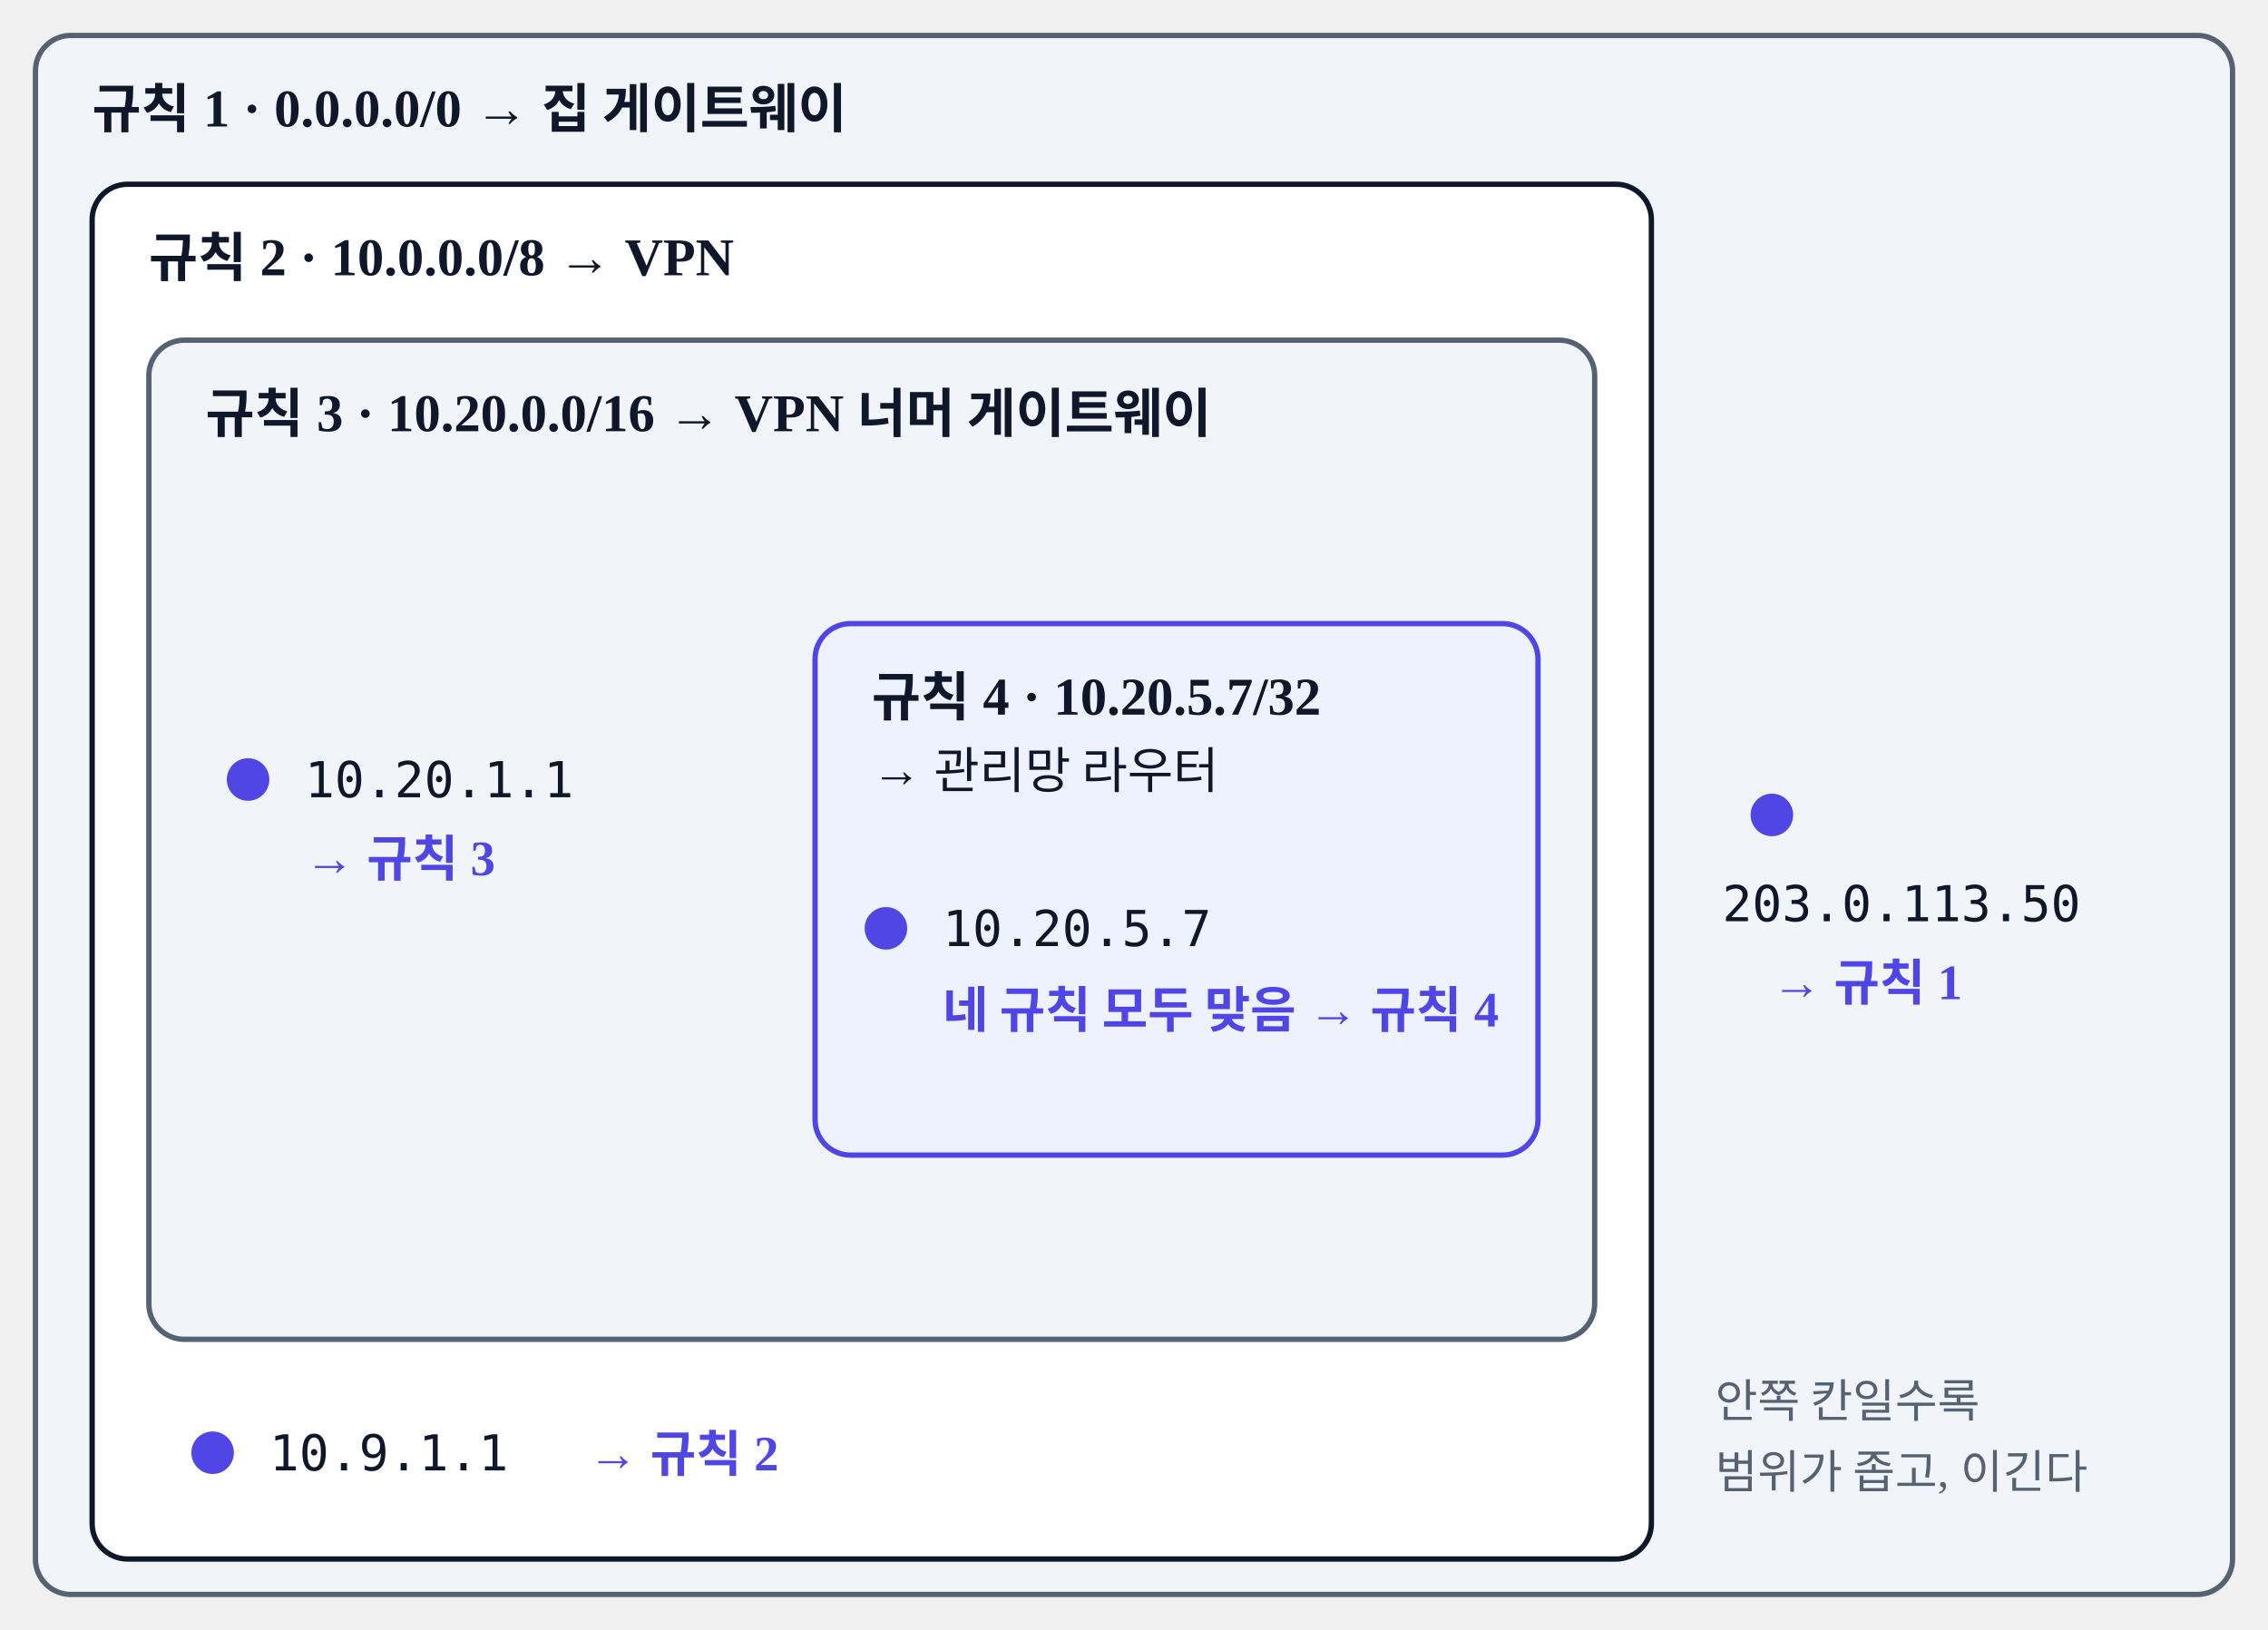
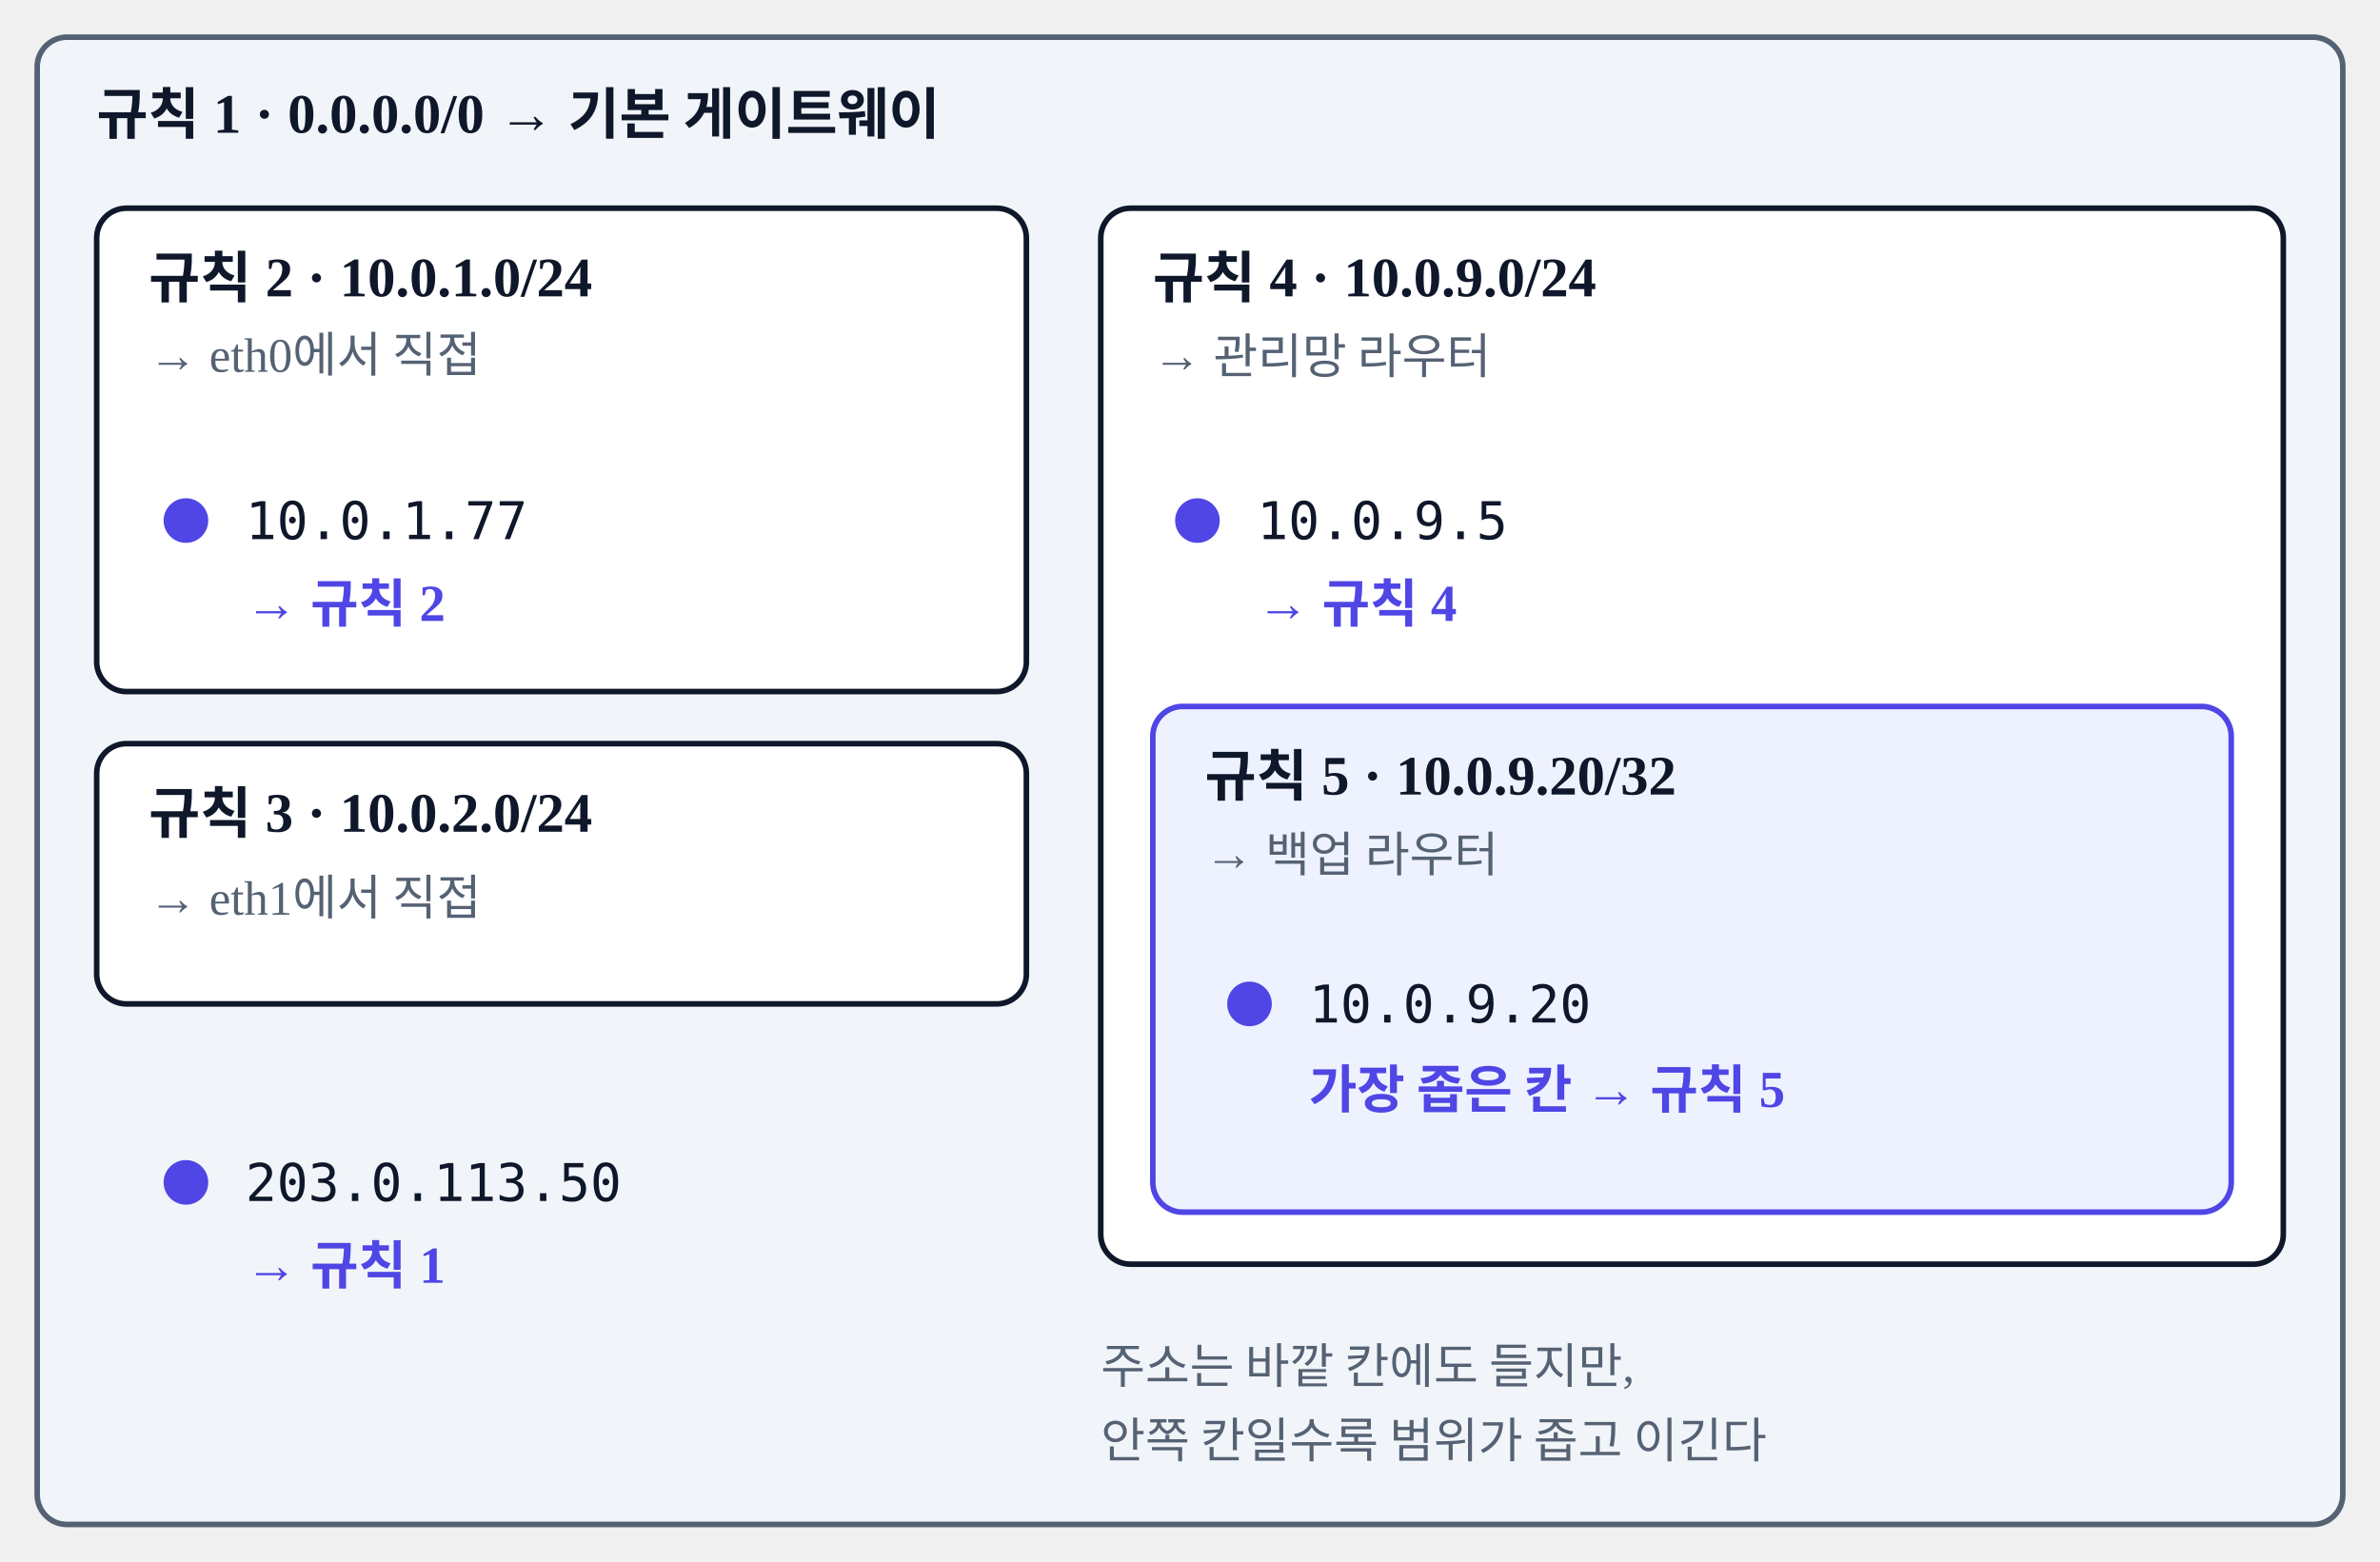
- <svg xmlns="http://www.w3.org/2000/svg" viewBox="0 0 640 460" role="img" aria-label="네 규칙의 범위가 과녁처럼 겹쳐 있다. 바깥부터 0.0.0.0/0, 10.0.0.0/8, 10.20.0.0/16, 10.20.5.7/32이고, 주소마다 자기가 들어가는 가장 안쪽 칸의 규칙을 탄다">
-   <rect x="10" y="10" width="620" height="440" rx="10" class="f-house" fill="#f1f5f9" stroke="#556274" stroke-width="1.5" />
-   <text x="26" y="36" class="f-b" fill="#0f172a" font-size="15" font-weight="700">규칙 1 · 0.0.0.0/0 → 집 게이트웨이</text>
-   <rect x="26" y="52" width="440" height="388" rx="10" class="f-paper" fill="#ffffff" stroke="#0f172a" stroke-width="1.5" />
-   <text x="42" y="78" class="f-b" fill="#0f172a" font-size="15" font-weight="700">규칙 2 · 10.0.0.0/8 → VPN</text>
-   <rect x="42" y="96" width="408" height="282" rx="10" class="f-house" fill="#f1f5f9" stroke="#556274" stroke-width="1.5" />
-   <text x="58" y="122" class="f-b" fill="#0f172a" font-size="15" font-weight="700">규칙 3 · 10.20.0.0/16 → VPN 너머 게이트웨이</text>
-   <rect x="230" y="176" width="204" height="150" rx="10" class="f-screen" fill="#eef2ff" stroke="#4f46e5" stroke-width="1.5" />
-   <text x="246" y="202" class="f-b" fill="#0f172a" font-size="15" font-weight="700">규칙 4 · 10.20.5.7/32</text>
-   <text x="246" y="222" class="f-t" fill="#0f172a" font-size="14">→ 관리망 라우터</text>
-   <circle cx="250" cy="262" r="6" class="f-dot" fill="#4f46e5" />
-   <text x="266" y="267" class="f-mono" fill="#0f172a" font-size="14" font-family="ui-monospace, Consolas, monospace">10.20.5.7</text>
-   <text x="266" y="290" class="f-acc" fill="#4f46e5" font-size="14" font-weight="700">네 규칙 모두 맞음 → 규칙 4</text>
-   <circle cx="70" cy="220" r="6" class="f-dot" fill="#4f46e5" />
-   <text x="86" y="225" class="f-mono" fill="#0f172a" font-size="14" font-family="ui-monospace, Consolas, monospace">10.20.1.1</text>
-   <text x="86" y="247" class="f-acc" fill="#4f46e5" font-size="14" font-weight="700">→ 규칙 3</text>
-   <circle cx="60" cy="410" r="6" class="f-dot" fill="#4f46e5" />
-   <text x="76" y="415" class="f-mono" fill="#0f172a" font-size="14" font-family="ui-monospace, Consolas, monospace">10.9.1.1</text>
-   <text x="166" y="415" class="f-acc" fill="#4f46e5" font-size="14" font-weight="700">→ 규칙 2</text>
-   <circle cx="500" cy="230" r="6" class="f-dot" fill="#4f46e5" />
-   <text x="486" y="260" class="f-mono" fill="#0f172a" font-size="14" font-family="ui-monospace, Consolas, monospace">203.0.113.50</text>
-   <text x="500" y="282" class="f-acc" fill="#4f46e5" font-size="14" font-weight="700">→ 규칙 1</text>
-   <text x="484" y="400" class="f-sm" fill="#556274" font-size="13">안쪽 칸일수록</text>
-   <text x="484" y="420" class="f-sm" fill="#556274" font-size="13">범위가 좁고, 이긴다</text>
+ <svg xmlns="http://www.w3.org/2000/svg" viewBox="0 0 640 420" role="img" aria-label="과녁 그림. 가장 바깥 칸이 기본 게이트웨이 규칙 0.0.0.0/0이고, 그 안에 서비스망 10.0.1.0/24 칸과 관리팀 대역 10.0.9.0/24 칸이 따로 있다. 10.0.9.0/24 안에 다시 10.0.9.20/32 칸이 있다. 주소마다 자기가 들어가는 가장 안쪽 칸의 규칙을 탄다">
+   <rect x="10" y="10" width="620" height="400" rx="8" class="f-house" fill="#f1f5f9" stroke="#556274" stroke-width="1.5" />
+   <text x="26" y="36" class="f-b" fill="#0f172a" font-size="15" font-weight="700">규칙 1 · 0.0.0.0/0 → 기본 게이트웨이</text>
+   <rect x="26" y="56" width="250" height="130" rx="8" class="f-paper" fill="#ffffff" stroke="#0f172a" stroke-width="1.5" />
+   <text x="40" y="80" class="f-b" fill="#0f172a" font-size="15" font-weight="700">규칙 2 · 10.0.1.0/24</text>
+   <text x="40" y="100" class="f-sm" fill="#556274" font-size="13">→ eth0에서 직접</text>
+   <circle cx="50" cy="140" r="6" class="f-dot" fill="#4f46e5" />
+   <text x="66" y="145" class="f-mono" fill="#0f172a" font-size="14" font-family="ui-monospace, Consolas, monospace">10.0.1.77</text>
+   <text x="66" y="167" class="f-acc" fill="#4f46e5" font-size="14" font-weight="700">→ 규칙 2</text>
+   <rect x="26" y="200" width="250" height="70" rx="8" class="f-paper" fill="#ffffff" stroke="#0f172a" stroke-width="1.5" />
+   <text x="40" y="224" class="f-b" fill="#0f172a" font-size="15" font-weight="700">규칙 3 · 10.0.2.0/24</text>
+   <text x="40" y="246" class="f-sm" fill="#556274" font-size="13">→ eth1에서 직접</text>
+   <rect x="296" y="56" width="318" height="284" rx="8" class="f-paper" fill="#ffffff" stroke="#0f172a" stroke-width="1.5" />
+   <text x="310" y="80" class="f-b" fill="#0f172a" font-size="15" font-weight="700">규칙 4 · 10.0.9.0/24</text>
+   <text x="310" y="100" class="f-sm" fill="#556274" font-size="13">→ 관리망 라우터</text>
+   <circle cx="322" cy="140" r="6" class="f-dot" fill="#4f46e5" />
+   <text x="338" y="145" class="f-mono" fill="#0f172a" font-size="14" font-family="ui-monospace, Consolas, monospace">10.0.9.5</text>
+   <text x="338" y="167" class="f-acc" fill="#4f46e5" font-size="14" font-weight="700">→ 규칙 4</text>
+   <rect x="310" y="190" width="290" height="136" rx="8" class="f-screen" fill="#eef2ff" stroke="#4f46e5" stroke-width="1.5" />
+   <text x="324" y="214" class="f-b" fill="#0f172a" font-size="15" font-weight="700">규칙 5 · 10.0.9.20/32</text>
+   <text x="324" y="234" class="f-sm" fill="#556274" font-size="13">→ 백업 라우터</text>
+   <circle cx="336" cy="270" r="6" class="f-dot" fill="#4f46e5" />
+   <text x="352" y="275" class="f-mono" fill="#0f172a" font-size="14" font-family="ui-monospace, Consolas, monospace">10.0.9.20</text>
+   <text x="352" y="298" class="f-acc" fill="#4f46e5" font-size="14" font-weight="700">가장 좁은 칸 → 규칙 5</text>
+   <circle cx="50" cy="318" r="6" class="f-dot" fill="#4f46e5" />
+   <text x="66" y="323" class="f-mono" fill="#0f172a" font-size="14" font-family="ui-monospace, Consolas, monospace">203.0.113.50</text>
+   <text x="66" y="345" class="f-acc" fill="#4f46e5" font-size="14" font-weight="700">→ 규칙 1</text>
+   <text x="296" y="372" class="f-sm" fill="#556274" font-size="13">주소는 바깥 칸에도 들지만,</text>
+   <text x="296" y="392" class="f-sm" fill="#556274" font-size="13">안쪽 칸일수록 범위가 좁고 이긴다</text>
</svg>
